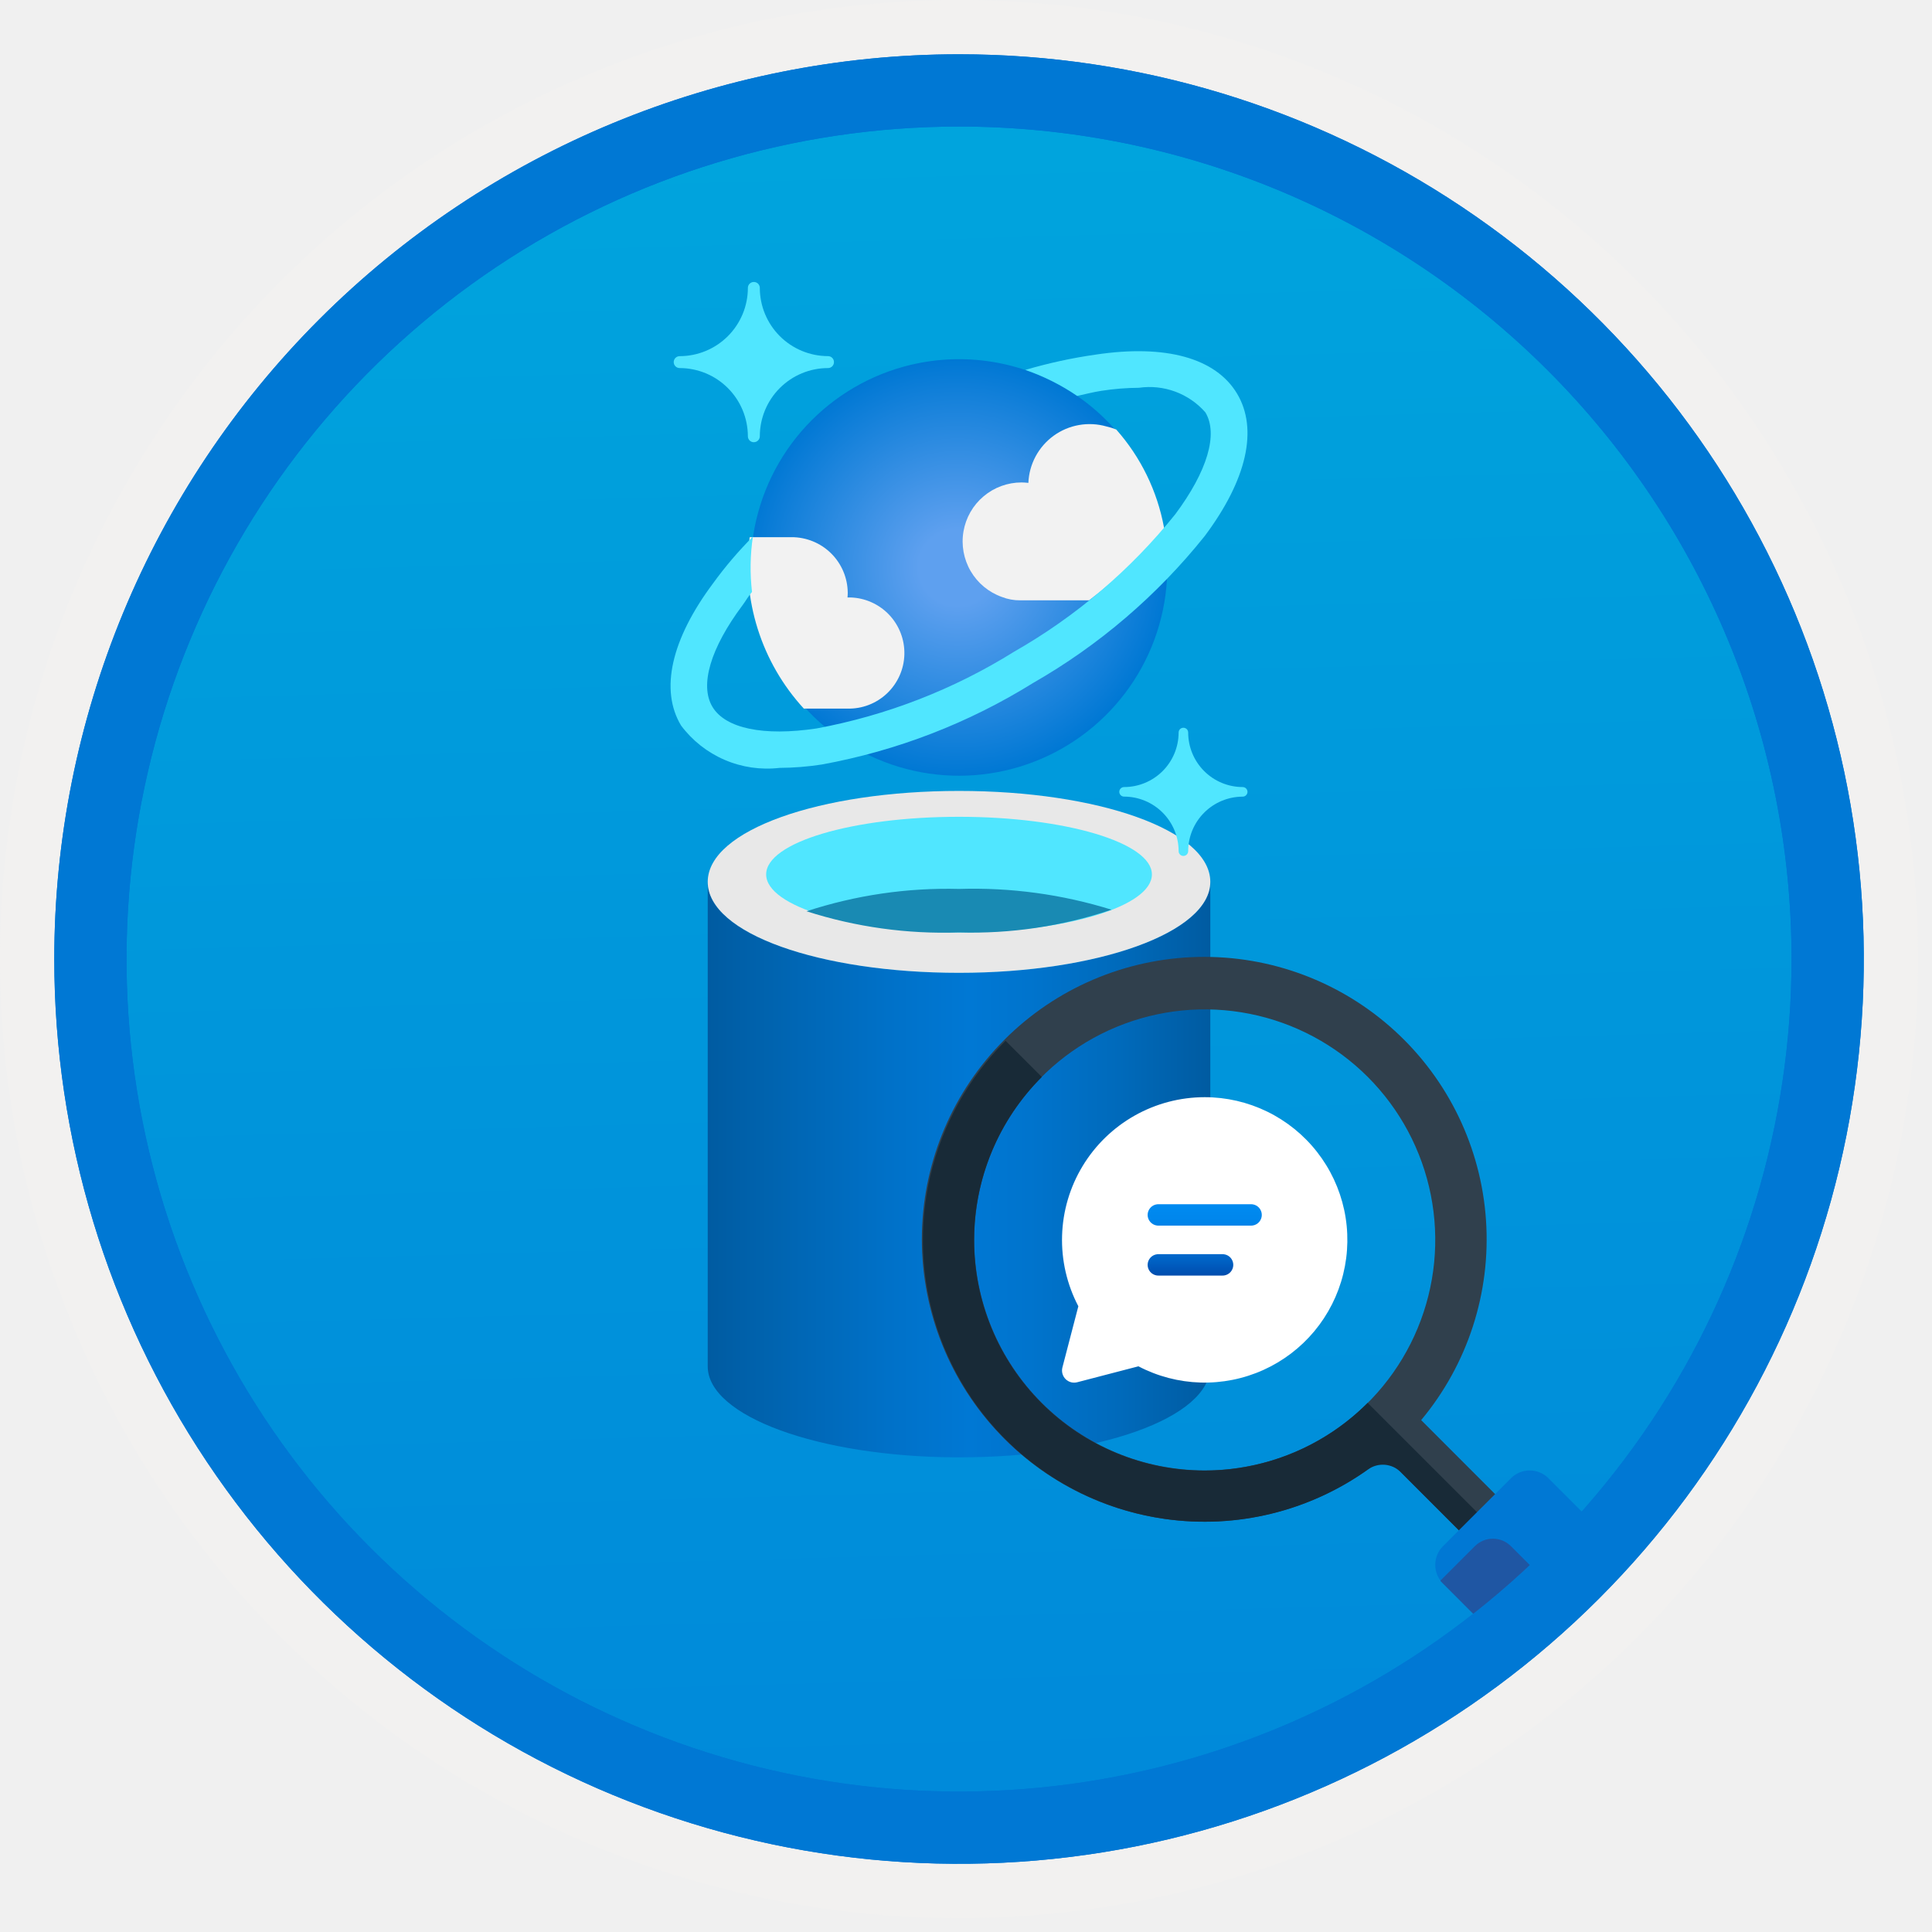
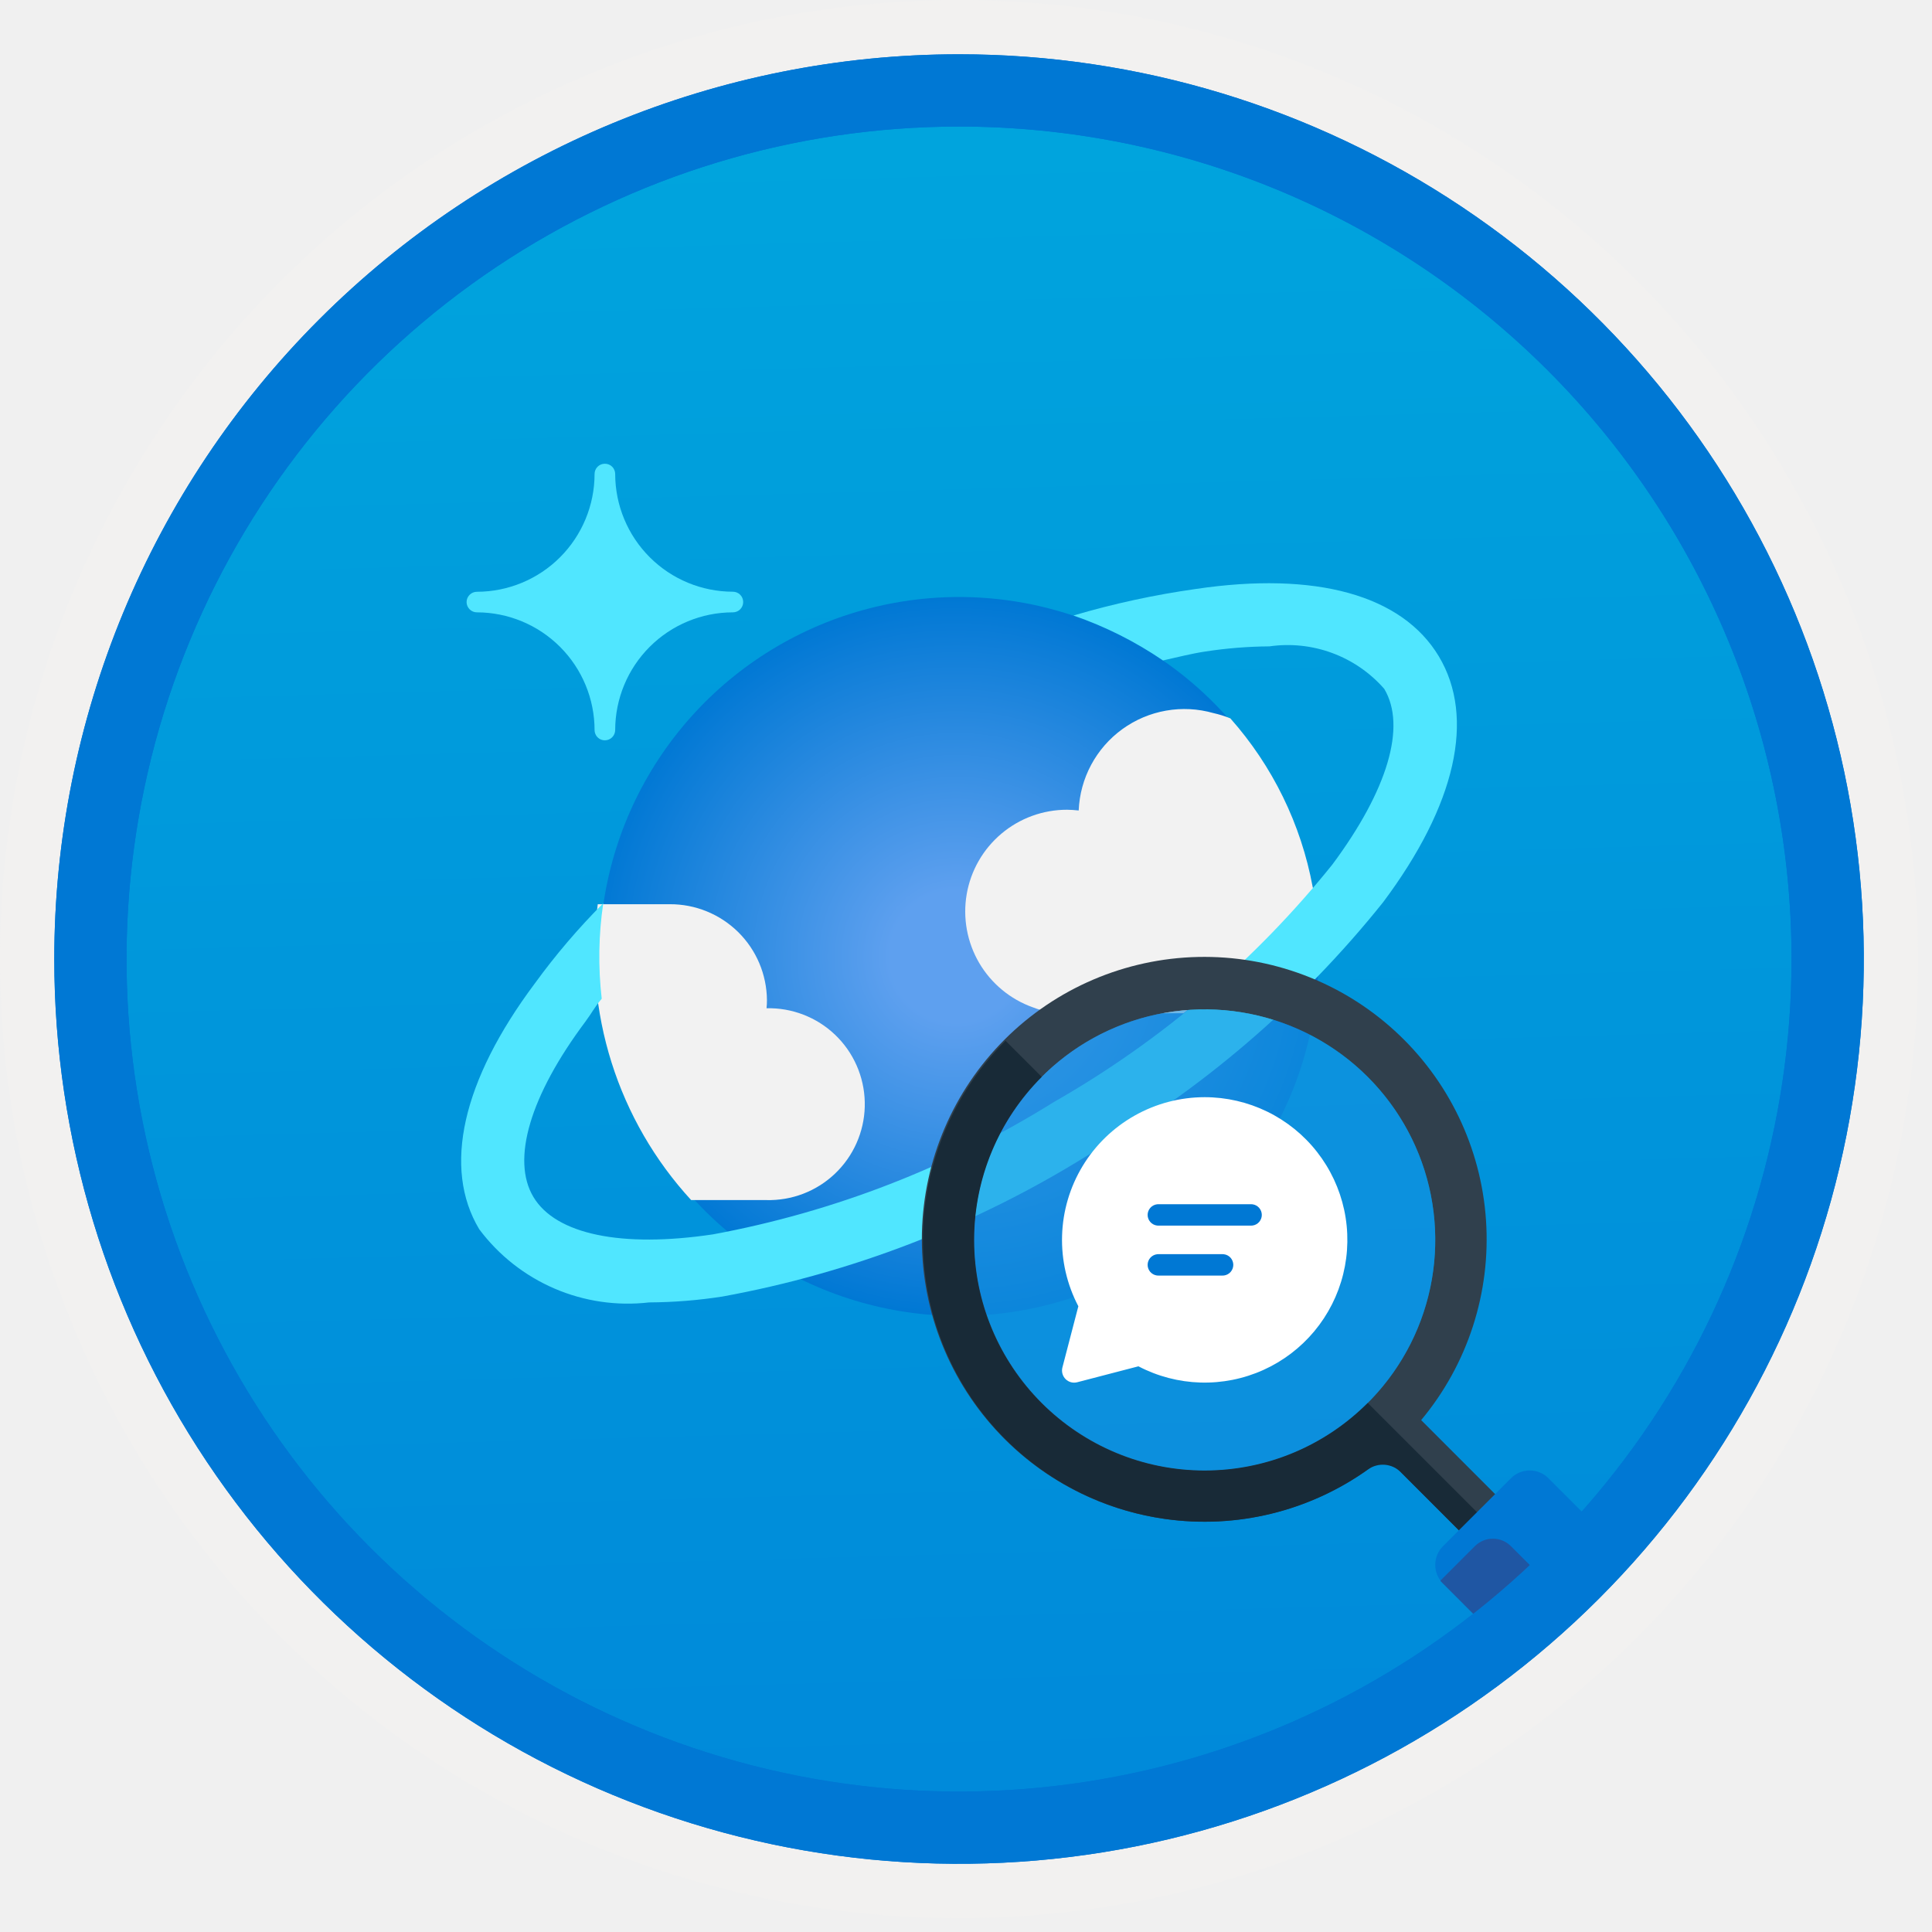
<svg xmlns="http://www.w3.org/2000/svg" width="100" height="100" viewBox="0 0 100 100" fill="none">
-   <g clip-path="url(#clip0_404_792)">
-     <path d="M49.64 96.45C40.382 96.45 31.332 93.704 23.634 88.561C15.936 83.417 9.936 76.107 6.393 67.553C2.85 59 1.923 49.588 3.73 40.508C5.536 31.427 9.994 23.087 16.54 16.54C23.087 9.994 31.428 5.535 40.508 3.729C49.588 1.923 59 2.85 67.553 6.393C76.107 9.936 83.418 15.936 88.561 23.634C93.705 31.331 96.45 40.382 96.45 49.64C96.451 55.787 95.24 61.874 92.888 67.554C90.535 73.233 87.088 78.394 82.741 82.74C78.394 87.087 73.234 90.535 67.554 92.888C61.875 95.24 55.787 96.45 49.64 96.45V96.45Z" fill="url(#paint0_linear_404_792)" />
-     <path fill-rule="evenodd" clip-rule="evenodd" d="M95.54 49.64C95.54 58.718 92.848 67.592 87.805 75.141C82.761 82.689 75.592 88.572 67.205 92.046C58.818 95.52 49.589 96.429 40.685 94.658C31.782 92.887 23.603 88.515 17.184 82.096C10.765 75.677 6.393 67.498 4.622 58.594C2.851 49.691 3.76 40.462 7.234 32.075C10.708 23.688 16.591 16.519 24.139 11.475C31.688 6.432 40.562 3.74 49.64 3.74C55.668 3.74 61.636 4.927 67.205 7.234C72.774 9.54 77.834 12.921 82.096 17.184C86.359 21.446 89.739 26.506 92.046 32.075C94.353 37.644 95.54 43.612 95.54 49.64V49.64ZM49.64 -0C59.458 -0 69.055 2.911 77.219 8.366C85.382 13.82 91.744 21.573 95.501 30.643C99.258 39.714 100.242 49.695 98.326 59.324C96.411 68.953 91.683 77.798 84.741 84.741C77.799 91.683 68.954 96.411 59.324 98.326C49.695 100.241 39.714 99.258 30.644 95.501C21.573 91.744 13.82 85.382 8.366 77.218C2.911 69.055 -1.61629e-06 59.458 3.61524e-07 49.64C-0.001 43.121 1.283 36.666 3.777 30.642C6.271 24.62 9.928 19.147 14.537 14.537C19.147 9.928 24.62 6.271 30.643 3.777C36.666 1.283 43.121 -0.001 49.64 -0V-0Z" fill="#F2F1F0" />
-     <path fill-rule="evenodd" clip-rule="evenodd" d="M92.73 49.64C92.73 58.162 90.202 66.493 85.468 73.579C80.733 80.666 74.003 86.189 66.129 89.45C58.256 92.711 49.592 93.565 41.233 91.902C32.874 90.239 25.197 86.135 19.17 80.109C13.144 74.083 9.04 66.405 7.378 58.046C5.715 49.688 6.568 41.024 9.83 33.15C13.091 25.276 18.614 18.547 25.7 13.812C32.786 9.077 41.117 6.55 49.64 6.55C55.298 6.55 60.902 7.664 66.13 9.829C71.358 11.995 76.108 15.169 80.11 19.17C84.111 23.171 87.285 27.922 89.45 33.15C91.616 38.378 92.73 43.981 92.73 49.64ZM49.64 2.81C58.902 2.81 67.956 5.557 75.657 10.702C83.358 15.848 89.36 23.162 92.905 31.719C96.449 40.276 97.377 49.692 95.57 58.776C93.763 67.86 89.303 76.204 82.753 82.754C76.204 89.303 67.86 93.763 58.776 95.57C49.691 97.377 40.276 96.45 31.718 92.905C23.161 89.361 15.848 83.359 10.702 75.657C5.556 67.956 2.81 58.902 2.81 49.64C2.811 37.22 7.745 25.31 16.527 16.527C25.309 7.745 37.22 2.811 49.64 2.81V2.81Z" fill="#0078D4" />
-     <path d="M49.639 50.353C42.456 50.353 36.632 48.324 36.632 45.645V70.725C36.632 73.302 42.354 75.392 49.456 75.432H49.639C56.822 75.432 62.645 73.403 62.645 70.725V45.645C62.645 48.263 56.822 50.353 49.639 50.353Z" fill="url(#paint1_linear_404_792)" />
-     <path d="M62.645 45.645C62.645 48.263 56.822 50.353 49.639 50.353C42.456 50.353 36.632 48.324 36.632 45.645C36.632 42.967 42.456 40.938 49.639 40.938C56.822 40.938 62.645 42.967 62.645 45.645Z" fill="#E8E8E8" />
-     <path d="M59.622 45.26C59.622 46.924 55.138 48.263 49.639 48.263C44.14 48.263 39.656 46.924 39.656 45.26C39.656 43.596 44.14 42.277 49.639 42.277C55.138 42.277 59.622 43.616 59.622 45.26Z" fill="#50E6FF" />
-     <path d="M49.639 46.011C46.961 45.942 44.291 46.333 41.746 47.167C44.294 47.985 46.964 48.356 49.639 48.263C52.319 48.341 54.991 47.943 57.532 47.086C54.979 46.291 52.311 45.927 49.639 46.011V46.011Z" fill="#198AB3" />
-     <path d="M39.019 22.889C38.978 22.89 38.938 22.882 38.901 22.867C38.864 22.851 38.83 22.829 38.801 22.801C38.772 22.772 38.749 22.738 38.734 22.701C38.718 22.664 38.71 22.624 38.71 22.584V22.58C38.708 21.645 38.336 20.748 37.674 20.086C37.013 19.425 36.116 19.052 35.181 19.051C35.099 19.051 35.02 19.019 34.962 18.961C34.905 18.904 34.872 18.825 34.871 18.744V18.744C34.871 18.703 34.879 18.663 34.895 18.625C34.91 18.588 34.933 18.554 34.962 18.525C34.991 18.496 35.025 18.474 35.062 18.458C35.1 18.443 35.14 18.435 35.181 18.435V18.435C36.116 18.433 37.013 18.061 37.675 17.399C38.337 16.737 38.709 15.84 38.71 14.904C38.709 14.863 38.717 14.823 38.732 14.786C38.748 14.749 38.77 14.715 38.798 14.686C38.827 14.657 38.861 14.634 38.898 14.619C38.935 14.603 38.975 14.595 39.015 14.595H39.019C39.059 14.594 39.099 14.602 39.136 14.617C39.174 14.633 39.208 14.655 39.237 14.683C39.265 14.712 39.288 14.745 39.304 14.783C39.319 14.82 39.328 14.86 39.328 14.9V14.904C39.329 15.839 39.702 16.736 40.363 17.398C41.025 18.059 41.921 18.431 42.857 18.433C42.897 18.433 42.937 18.44 42.975 18.456C43.012 18.471 43.046 18.493 43.075 18.522C43.104 18.55 43.126 18.584 43.142 18.621C43.158 18.658 43.166 18.698 43.166 18.738V18.742C43.166 18.782 43.159 18.822 43.143 18.86C43.128 18.897 43.106 18.931 43.077 18.96C43.049 18.989 43.015 19.011 42.978 19.027C42.941 19.043 42.901 19.051 42.861 19.051H42.857C41.921 19.052 41.024 19.424 40.363 20.086C39.701 20.747 39.329 21.645 39.328 22.58C39.327 22.662 39.295 22.74 39.237 22.798C39.179 22.856 39.101 22.889 39.019 22.889V22.889Z" fill="#50E6FF" />
-     <path d="M61.252 44.303C61.22 44.303 61.188 44.296 61.158 44.284C61.127 44.271 61.1 44.253 61.077 44.23C61.054 44.207 61.036 44.18 61.023 44.15C61.011 44.12 61.005 44.087 61.005 44.055V44.055C61.004 43.306 60.706 42.589 60.177 42.06C59.648 41.531 58.93 41.233 58.182 41.232C58.116 41.232 58.054 41.206 58.007 41.16C57.961 41.114 57.934 41.051 57.934 40.986V40.986C57.934 40.92 57.96 40.857 58.007 40.811C58.053 40.764 58.116 40.738 58.182 40.738V40.738C58.93 40.738 59.648 40.44 60.177 39.911C60.707 39.382 61.004 38.664 61.005 37.916C61.005 37.85 61.031 37.787 61.077 37.74C61.124 37.694 61.187 37.668 61.252 37.668V37.668C61.285 37.668 61.317 37.674 61.347 37.687C61.377 37.699 61.404 37.717 61.428 37.74C61.45 37.763 61.469 37.791 61.481 37.821C61.494 37.851 61.5 37.883 61.5 37.916V37.916C61.501 38.664 61.798 39.382 62.327 39.911C62.857 40.44 63.574 40.738 64.323 40.738C64.388 40.739 64.451 40.765 64.497 40.811C64.543 40.858 64.569 40.92 64.57 40.986C64.57 41.051 64.544 41.114 64.498 41.16C64.452 41.207 64.389 41.233 64.324 41.234H64.323C63.575 41.235 62.857 41.532 62.328 42.062C61.799 42.591 61.501 43.308 61.5 44.057C61.5 44.122 61.473 44.185 61.427 44.231C61.38 44.277 61.318 44.303 61.252 44.303Z" fill="#50E6FF" />
-     <path d="M60.124 26.866C60.62 28.94 60.489 31.114 59.749 33.114C59.009 35.114 57.692 36.849 55.966 38.1C54.24 39.351 52.181 40.063 50.05 40.144C47.92 40.225 45.813 39.673 43.996 38.557C42.179 37.441 40.734 35.811 39.844 33.874C38.953 31.937 38.657 29.779 38.993 27.673C39.329 25.568 40.282 23.609 41.731 22.045C43.18 20.481 45.06 19.381 47.134 18.886H47.134C49.915 18.222 52.846 18.689 55.282 20.186C57.718 21.683 59.46 24.085 60.124 26.866V26.866Z" fill="url(#paint2_radial_404_792)" />
-     <path d="M43.858 36.677C44.236 36.687 44.612 36.623 44.965 36.487C45.317 36.352 45.64 36.148 45.914 35.888C46.188 35.628 46.408 35.316 46.562 34.971C46.716 34.626 46.8 34.254 46.81 33.876C46.82 33.498 46.755 33.122 46.62 32.77C46.484 32.417 46.281 32.094 46.021 31.82C45.761 31.546 45.449 31.326 45.104 31.172C44.759 31.018 44.386 30.934 44.009 30.924C43.962 30.923 43.914 30.923 43.867 30.924C43.875 30.843 43.879 30.76 43.879 30.678C43.872 29.911 43.561 29.177 43.014 28.638C42.467 28.1 41.729 27.8 40.961 27.804H38.804C38.593 29.398 38.735 31.019 39.219 32.552C39.703 34.085 40.518 35.493 41.606 36.677H43.858Z" fill="#F2F2F2" />
-     <path d="M60.258 27.367C60.26 27.341 60.256 27.314 60.246 27.29C59.898 25.41 59.044 23.661 57.776 22.231C57.611 22.164 57.441 22.111 57.268 22.073C56.807 21.941 56.321 21.916 55.848 21.999C55.376 22.082 54.928 22.271 54.539 22.552C54.15 22.834 53.83 23.2 53.603 23.622C53.376 24.045 53.248 24.514 53.228 24.994C53.111 24.98 52.994 24.973 52.877 24.971C52.157 24.971 51.461 25.225 50.911 25.689C50.36 26.152 49.992 26.795 49.87 27.505C49.747 28.213 49.88 28.943 50.243 29.564C50.607 30.185 51.178 30.657 51.856 30.898C52.159 31.017 52.481 31.076 52.806 31.073H56.372C57.804 29.99 59.108 28.746 60.258 27.367V27.367Z" fill="#F2F2F2" />
-     <path d="M64.028 20.37C62.923 18.531 60.339 17.814 56.729 18.352C55.492 18.527 54.27 18.793 53.072 19.146C54.022 19.474 54.925 19.927 55.756 20.493C56.179 20.4 56.604 20.29 57.012 20.228C57.653 20.128 58.301 20.076 58.949 20.072C59.584 19.98 60.231 20.049 60.832 20.271C61.433 20.494 61.969 20.863 62.391 21.345C63.063 22.466 62.496 24.383 60.834 26.615C58.525 29.49 55.695 31.904 52.492 33.731C49.361 35.685 45.891 37.033 42.261 37.705C39.514 38.116 37.55 37.705 36.877 36.588C36.205 35.47 36.772 33.549 38.434 31.326C38.639 31.051 38.69 30.916 38.924 30.638C38.814 29.686 38.829 28.723 38.969 27.775C38.223 28.523 37.535 29.329 36.914 30.185C34.738 33.095 34.148 35.713 35.251 37.552C35.834 38.332 36.611 38.945 37.505 39.33C38.399 39.715 39.378 39.858 40.345 39.746C41.081 39.742 41.815 39.683 42.542 39.57C46.416 38.863 50.123 37.433 53.467 35.354C56.883 33.4 59.899 30.818 62.357 27.745C64.541 24.827 65.131 22.211 64.028 20.37Z" fill="#50E6FF" />
-     <path fill-rule="evenodd" clip-rule="evenodd" d="M50.424 64.178C50.424 61.818 51.124 59.511 52.435 57.549C53.746 55.586 55.609 54.057 57.79 53.154C59.97 52.251 62.369 52.014 64.684 52.475C66.999 52.935 69.125 54.072 70.794 55.74C72.462 57.409 73.599 59.535 74.059 61.85C74.52 64.165 74.283 66.564 73.38 68.744C72.477 70.925 70.948 72.788 68.985 74.099C67.023 75.41 64.716 76.11 62.356 76.11C59.192 76.107 56.159 74.849 53.922 72.612C51.685 70.375 50.427 67.342 50.424 64.178V64.178ZM79.201 79.15L73.559 73.504C75.968 70.615 77.17 66.908 76.915 63.155C76.66 59.402 74.968 55.891 72.191 53.354C69.414 50.816 65.766 49.447 62.005 49.532C58.244 49.616 54.66 51.147 51.999 53.806C49.339 56.465 47.805 60.047 47.718 63.808C47.632 67.569 48.998 71.218 51.534 73.997C54.069 76.776 57.578 78.47 61.331 78.728C65.085 78.985 68.792 77.786 71.683 75.379L77.331 81.025L79.201 79.15Z" fill="#30404D" />
-     <path fill-rule="evenodd" clip-rule="evenodd" d="M60.288 78.618C63.994 79.15 67.762 78.232 70.809 76.057C71.063 75.876 71.373 75.791 71.683 75.817C71.994 75.843 72.285 75.978 72.506 76.199L76.39 80.088H78.266L70.789 72.612C69.682 73.722 68.367 74.603 66.919 75.205C65.471 75.806 63.919 76.116 62.352 76.118C60.784 76.119 59.231 75.811 57.783 75.211C56.334 74.612 55.018 73.733 53.909 72.624C52.801 71.515 51.922 70.199 51.322 68.75C50.723 67.301 50.416 65.749 50.417 64.181C50.418 62.613 50.729 61.061 51.331 59.614C51.932 58.166 52.814 56.851 53.924 55.744L52.048 53.87C50.131 55.784 48.785 58.194 48.161 60.829C47.537 63.465 47.659 66.223 48.515 68.793C49.371 71.362 50.925 73.643 53.005 75.379C55.085 77.114 57.607 78.236 60.288 78.618H60.288Z" fill="#182A37" />
-     <path fill-rule="evenodd" clip-rule="evenodd" d="M77.944 85.22L74.686 81.961C74.431 81.705 74.288 81.359 74.288 80.997C74.288 80.636 74.431 80.29 74.686 80.033L78.213 76.508C78.469 76.253 78.816 76.11 79.177 76.11C79.539 76.11 79.885 76.253 80.142 76.508L83.275 79.642L77.944 85.22Z" fill="#0078D4" />
-     <path fill-rule="evenodd" clip-rule="evenodd" d="M80.609 82.432L78.206 80.031C78.084 79.908 77.938 79.81 77.778 79.743C77.617 79.677 77.445 79.642 77.272 79.642C77.098 79.642 76.926 79.677 76.766 79.743C76.605 79.81 76.46 79.908 76.337 80.031L74.56 81.806V81.834L77.944 85.22L80.609 82.432Z" fill="#1F56A3" />
-     <path d="M62.356 56.79C63.476 56.79 64.582 57.046 65.588 57.536C66.595 58.027 67.478 58.74 68.168 59.622C68.859 60.504 69.34 61.531 69.575 62.626C69.81 63.721 69.793 64.856 69.525 65.943C69.258 67.031 68.746 68.043 68.029 68.904C67.312 69.765 66.409 70.451 65.388 70.911C64.367 71.371 63.254 71.593 62.135 71.56C61.015 71.527 59.918 71.24 58.925 70.72L55.756 71.545C55.65 71.573 55.539 71.572 55.433 71.544C55.328 71.515 55.231 71.459 55.154 71.382C55.077 71.304 55.021 71.208 54.992 71.102C54.963 70.997 54.963 70.885 54.99 70.779L55.815 67.612C55.224 66.486 54.934 65.226 54.973 63.956C55.011 62.684 55.377 61.445 56.035 60.357C56.692 59.269 57.62 58.369 58.727 57.744C59.835 57.119 61.084 56.79 62.356 56.79V56.79Z" fill="white" />
-     <path d="M63.281 64.915H59.955L59.88 64.921C59.748 64.939 59.626 65.004 59.538 65.105C59.45 65.206 59.401 65.335 59.401 65.469C59.401 65.603 59.45 65.733 59.538 65.834C59.626 65.935 59.748 66 59.88 66.019L59.955 66.023H63.281L63.356 66.019C63.489 66 63.61 65.935 63.698 65.834C63.786 65.733 63.835 65.603 63.835 65.469C63.835 65.335 63.786 65.206 63.698 65.105C63.61 65.004 63.489 64.939 63.356 64.921L63.281 64.915ZM64.757 62.33H59.955L59.88 62.335C59.748 62.353 59.626 62.419 59.538 62.52C59.45 62.621 59.401 62.75 59.401 62.884C59.401 63.018 59.45 63.147 59.538 63.248C59.626 63.349 59.748 63.415 59.88 63.433L59.955 63.438H64.757L64.832 63.433C64.965 63.415 65.086 63.349 65.174 63.248C65.262 63.147 65.311 63.018 65.311 62.884C65.311 62.75 65.262 62.621 65.174 62.52C65.086 62.419 64.965 62.353 64.832 62.335L64.757 62.33Z" fill="url(#paint3_linear_404_792)" />
-     <path fill-rule="evenodd" clip-rule="evenodd" d="M92.73 49.64C92.73 58.162 90.202 66.493 85.468 73.579C80.733 80.665 74.003 86.189 66.129 89.45C58.256 92.711 49.592 93.565 41.233 91.902C32.874 90.239 25.197 86.135 19.17 80.109C13.144 74.083 9.04 66.405 7.378 58.046C5.715 49.688 6.568 41.024 9.83 33.15C13.091 25.276 18.614 18.547 25.7 13.812C32.786 9.077 41.117 6.55 49.64 6.55C55.298 6.55 60.902 7.664 66.13 9.829C71.358 11.995 76.108 15.169 80.11 19.17C84.111 23.171 87.285 27.922 89.45 33.15C91.616 38.378 92.73 43.981 92.73 49.64V49.64ZM49.64 2.81C58.902 2.81 67.956 5.556 75.657 10.702C83.358 15.848 89.36 23.162 92.905 31.719C96.449 40.276 97.377 49.692 95.57 58.776C93.763 67.86 89.303 76.204 82.753 82.754C76.204 89.303 67.86 93.763 58.776 95.57C49.691 97.377 40.276 96.45 31.718 92.905C23.161 89.361 15.848 83.358 10.702 75.657C5.556 67.956 2.81 58.902 2.81 49.64C2.811 37.22 7.745 25.309 16.527 16.527C25.309 7.745 37.22 2.811 49.64 2.81V2.81Z" fill="#0078D4" />
+   <g clip-path="url(#clip0_416_4164)">
+     <g clip-path="url(#clip1_416_4164)">
+       <path d="M49.64 96.45C40.382 96.45 31.332 93.704 23.634 88.561C15.936 83.417 9.936 76.107 6.393 67.553C2.85 59 1.923 49.588 3.73 40.508C5.536 31.427 9.994 23.087 16.54 16.54C23.087 9.994 31.428 5.535 40.508 3.729C49.588 1.923 59 2.85 67.553 6.393C76.107 9.936 83.418 15.936 88.561 23.634C93.705 31.331 96.45 40.382 96.45 49.64C96.451 55.787 95.24 61.874 92.888 67.554C90.535 73.233 87.088 78.394 82.741 82.74C78.394 87.087 73.234 90.535 67.554 92.888C61.875 95.24 55.787 96.45 49.64 96.45V96.45Z" fill="url(#paint0_linear_416_4164)" />
+       <path fill-rule="evenodd" clip-rule="evenodd" d="M95.54 49.64C95.54 58.718 92.848 67.592 87.805 75.141C82.761 82.689 75.592 88.572 67.205 92.046C58.818 95.52 49.589 96.429 40.685 94.658C31.782 92.887 23.603 88.515 17.184 82.096C10.765 75.677 6.393 67.498 4.622 58.594C2.851 49.691 3.76 40.462 7.234 32.075C10.708 23.688 16.591 16.519 24.139 11.475C31.688 6.432 40.562 3.74 49.64 3.74C55.668 3.74 61.636 4.927 67.205 7.234C72.774 9.54 77.834 12.921 82.096 17.184C86.359 21.446 89.739 26.506 92.046 32.075C94.353 37.644 95.54 43.612 95.54 49.64V49.64ZM49.64 -0C59.458 -0 69.055 2.911 77.219 8.366C85.382 13.82 91.744 21.573 95.501 30.643C99.258 39.714 100.242 49.695 98.326 59.324C96.411 68.953 91.683 77.798 84.741 84.741C77.799 91.683 68.954 96.411 59.324 98.326C49.695 100.241 39.714 99.258 30.644 95.501C21.573 91.744 13.82 85.382 8.366 77.218C2.911 69.055 -1.61629e-06 59.458 3.61524e-07 49.64C-0.001 43.121 1.283 36.666 3.777 30.642C6.271 24.62 9.928 19.147 14.537 14.537C19.147 9.928 24.62 6.271 30.643 3.777C36.666 1.283 43.121 -0.001 49.64 -0V-0Z" fill="#F2F1F0" />
+       <path fill-rule="evenodd" clip-rule="evenodd" d="M92.73 49.64C92.73 58.162 90.202 66.493 85.468 73.579C80.733 80.666 74.003 86.189 66.129 89.45C58.256 92.711 49.592 93.565 41.233 91.902C32.874 90.239 25.197 86.135 19.17 80.109C13.144 74.083 9.04 66.405 7.378 58.046C5.715 49.688 6.568 41.024 9.83 33.15C13.091 25.276 18.614 18.547 25.7 13.812C32.786 9.077 41.117 6.55 49.64 6.55C55.298 6.55 60.902 7.664 66.13 9.829C71.358 11.995 76.108 15.169 80.11 19.17C84.111 23.171 87.285 27.922 89.45 33.15C91.616 38.378 92.73 43.981 92.73 49.64ZM49.64 2.81C58.902 2.81 67.956 5.557 75.657 10.702C83.358 15.848 89.36 23.162 92.905 31.719C96.449 40.276 97.377 49.692 95.57 58.776C93.763 67.86 89.303 76.204 82.753 82.754C76.204 89.303 67.86 93.763 58.776 95.57C49.691 97.377 40.276 96.45 31.718 92.905C23.161 89.361 15.848 83.359 10.702 75.657C5.556 67.956 2.81 58.902 2.81 49.64C2.811 37.22 7.745 25.31 16.527 16.527C25.309 7.745 37.22 2.811 49.64 2.81V2.81Z" fill="#0078D4" />
+       <path d="M31.308 38.319C31.239 38.32 31.17 38.306 31.105 38.28C31.041 38.254 30.982 38.215 30.933 38.166C30.883 38.117 30.843 38.059 30.817 37.994C30.789 37.93 30.775 37.861 30.775 37.792V37.786C30.773 36.171 30.13 34.623 28.988 33.481C27.846 32.34 26.299 31.697 24.684 31.695C24.543 31.695 24.408 31.639 24.308 31.539C24.208 31.44 24.151 31.305 24.15 31.164V31.164C24.15 31.023 24.207 30.887 24.307 30.787C24.407 30.687 24.543 30.63 24.684 30.63C26.299 30.628 27.848 29.985 28.989 28.843C30.131 27.7 30.773 26.152 30.775 24.536C30.774 24.396 30.829 24.261 30.928 24.16C31.027 24.06 31.162 24.004 31.302 24.003H31.308C31.449 24.002 31.584 24.057 31.685 24.156C31.785 24.255 31.841 24.39 31.842 24.53V24.536C31.845 26.151 32.487 27.699 33.629 28.841C34.77 29.983 36.318 30.625 37.933 30.627C38.074 30.627 38.209 30.682 38.309 30.781C38.409 30.88 38.466 31.014 38.467 31.155V31.161C38.468 31.302 38.412 31.437 38.313 31.537C38.215 31.637 38.08 31.694 37.939 31.695H37.933C36.318 31.696 34.77 32.338 33.628 33.48C32.486 34.622 31.844 36.171 31.842 37.785C31.841 37.927 31.785 38.062 31.685 38.162C31.585 38.262 31.45 38.318 31.308 38.319V38.319Z" fill="#50E6FF" />
+       <path d="M67.736 45.183C68.591 48.763 68.366 52.515 67.088 55.966C65.811 59.417 63.538 62.412 60.559 64.572C57.579 66.731 54.026 67.959 50.349 68.1C46.672 68.24 43.035 67.287 39.9 65.36C36.764 63.434 34.27 60.621 32.733 57.278C31.196 53.934 30.685 50.21 31.265 46.576C31.845 42.942 33.489 39.561 35.99 36.862C38.491 34.162 41.736 32.265 45.316 31.41H45.316C50.115 30.263 55.174 31.07 59.379 33.653C63.583 36.236 66.589 40.384 67.736 45.183V45.183Z" fill="url(#paint1_radial_416_4164)" />
+       <path d="M39.661 62.116C40.313 62.133 40.963 62.022 41.572 61.789C42.181 61.556 42.739 61.204 43.212 60.755C43.686 60.306 44.066 59.769 44.332 59.172C44.597 58.576 44.743 57.934 44.76 57.282C44.777 56.629 44.665 55.98 44.431 55.371C44.197 54.762 43.846 54.205 43.396 53.732C42.947 53.259 42.409 52.879 41.812 52.614C41.216 52.349 40.574 52.204 39.921 52.187C39.84 52.185 39.758 52.185 39.676 52.187C39.691 52.046 39.698 51.904 39.697 51.762C39.685 50.437 39.149 49.171 38.205 48.241C37.261 47.312 35.987 46.794 34.662 46.802H30.939C30.574 49.553 30.819 52.35 31.654 54.996C32.49 57.643 33.896 60.073 35.774 62.116H39.661Z" fill="#F2F2F2" />
+       <path d="M67.966 46.047C67.97 46.002 67.963 45.956 67.945 45.914C67.346 42.669 65.872 39.65 63.682 37.182C63.398 37.067 63.105 36.976 62.806 36.909C62.01 36.682 61.172 36.638 60.356 36.782C59.54 36.925 58.767 37.252 58.096 37.737C57.424 38.223 56.872 38.854 56.48 39.584C56.088 40.314 55.867 41.123 55.833 41.951C55.632 41.928 55.429 41.915 55.227 41.912C53.985 41.912 52.783 42.35 51.833 43.151C50.883 43.951 50.247 45.061 50.036 46.284C49.826 47.508 50.054 48.767 50.681 49.839C51.309 50.91 52.295 51.726 53.465 52.141C53.988 52.346 54.544 52.449 55.105 52.444H61.26C63.731 50.574 65.981 48.428 67.966 46.047V46.047Z" fill="#F2F2F2" />
+       <path d="M74.473 33.971C72.566 30.797 68.106 29.56 61.876 30.488C59.741 30.791 57.631 31.248 55.563 31.858C57.204 32.425 58.762 33.207 60.196 34.184C60.927 34.023 61.66 33.832 62.364 33.726C63.47 33.554 64.588 33.464 65.708 33.456C66.802 33.298 67.919 33.417 68.957 33.801C69.994 34.184 70.919 34.822 71.647 35.654V35.654C72.808 37.589 71.829 40.896 68.961 44.75C64.975 49.711 60.09 53.877 54.563 57.032C49.159 60.404 43.169 62.731 36.905 63.89C32.164 64.599 28.774 63.89 27.613 61.961C26.452 60.033 27.431 56.716 30.299 52.881C30.654 52.405 30.742 52.172 31.145 51.693C30.955 50.049 30.982 48.388 31.224 46.751C29.935 48.043 28.749 49.434 27.677 50.91C23.92 55.934 22.901 60.452 24.805 63.626C25.811 64.971 27.153 66.029 28.696 66.694C30.239 67.359 31.929 67.606 33.598 67.413C34.868 67.406 36.136 67.305 37.391 67.109C44.077 65.889 50.473 63.421 56.245 59.833C62.141 56.459 67.347 52.003 71.59 46.699C75.358 41.663 76.377 37.149 74.473 33.971Z" fill="#50E6FF" />
+       <path fill-rule="evenodd" clip-rule="evenodd" d="M50.424 64.178C50.424 61.818 51.124 59.511 52.435 57.549C53.746 55.586 55.609 54.057 57.79 53.154C59.97 52.251 62.369 52.014 64.684 52.475C66.999 52.935 69.125 54.072 70.794 55.74C72.462 57.409 73.599 59.535 74.059 61.85C74.52 64.165 74.283 66.564 73.38 68.744C72.477 70.925 70.948 72.788 68.985 74.099C67.023 75.41 64.716 76.11 62.356 76.11C59.192 76.107 56.159 74.849 53.922 72.612C51.685 70.375 50.427 67.342 50.424 64.178V64.178ZM79.201 79.15L73.559 73.504C75.968 70.615 77.17 66.908 76.915 63.155C76.66 59.402 74.968 55.891 72.191 53.354C69.414 50.816 65.766 49.447 62.005 49.532C58.244 49.616 54.66 51.147 51.999 53.806C49.339 56.465 47.805 60.047 47.718 63.808C47.632 67.569 48.998 71.218 51.534 73.997C54.069 76.776 57.578 78.47 61.331 78.728C65.085 78.985 68.792 77.786 71.683 75.379L77.331 81.025L79.201 79.15Z" fill="#30404D" />
+       <path fill-rule="evenodd" clip-rule="evenodd" d="M60.288 78.618C63.994 79.15 67.762 78.232 70.809 76.057C71.063 75.876 71.373 75.791 71.683 75.817C71.994 75.843 72.285 75.978 72.506 76.199L76.39 80.088H78.266L70.789 72.612C69.682 73.722 68.367 74.603 66.919 75.205C65.471 75.806 63.919 76.116 62.352 76.118C60.784 76.119 59.231 75.811 57.783 75.211C56.334 74.612 55.018 73.733 53.909 72.624C52.801 71.515 51.922 70.199 51.322 68.75C50.723 67.301 50.416 65.749 50.417 64.181C50.418 62.613 50.729 61.061 51.331 59.614C51.932 58.166 52.814 56.851 53.924 55.744L52.048 53.87C50.131 55.784 48.785 58.194 48.161 60.829C47.537 63.465 47.659 66.223 48.515 68.793C49.371 71.362 50.925 73.643 53.005 75.379C55.085 77.114 57.607 78.236 60.288 78.618H60.288Z" fill="#182A37" />
+       <path opacity="0.6" d="M62.356 76.11C68.946 76.11 74.288 70.768 74.288 64.178C74.288 57.588 68.946 52.245 62.356 52.245C55.766 52.245 50.424 57.588 50.424 64.178C50.424 70.768 55.766 76.11 62.356 76.11Z" fill="#1490DF" />
+       <path fill-rule="evenodd" clip-rule="evenodd" d="M77.944 85.22L74.686 81.961C74.431 81.705 74.288 81.359 74.288 80.997C74.288 80.636 74.431 80.29 74.686 80.033L78.213 76.508C78.469 76.253 78.816 76.11 79.177 76.11C79.539 76.11 79.885 76.253 80.142 76.508L83.275 79.642L77.944 85.22Z" fill="#0078D4" />
+       <path fill-rule="evenodd" clip-rule="evenodd" d="M80.609 82.432L78.206 80.031C78.084 79.908 77.938 79.81 77.778 79.743C77.617 79.677 77.445 79.642 77.272 79.642C77.098 79.642 76.926 79.677 76.766 79.743C76.605 79.81 76.46 79.908 76.337 80.031L74.56 81.806V81.834L77.944 85.22L80.609 82.432Z" fill="#1F56A3" />
+       <path d="M62.356 56.79C63.476 56.79 64.582 57.046 65.588 57.536C66.595 58.027 67.478 58.74 68.168 59.622C68.859 60.504 69.34 61.531 69.575 62.626C69.81 63.721 69.793 64.856 69.525 65.943C69.258 67.031 68.746 68.043 68.029 68.904C67.312 69.765 66.409 70.451 65.388 70.911C64.367 71.371 63.254 71.593 62.135 71.56C61.015 71.527 59.918 71.24 58.925 70.72L55.756 71.545C55.65 71.573 55.539 71.572 55.433 71.544C55.328 71.515 55.231 71.459 55.154 71.382C55.077 71.304 55.021 71.208 54.992 71.102C54.963 70.997 54.963 70.885 54.99 70.779L55.815 67.612C55.224 66.486 54.934 65.226 54.973 63.956C55.011 62.684 55.377 61.445 56.035 60.357C56.692 59.269 57.62 58.369 58.727 57.744C59.835 57.119 61.084 56.79 62.356 56.79V56.79Z" fill="white" />
+       <path d="M63.281 64.915H59.955L59.88 64.921C59.748 64.939 59.626 65.004 59.538 65.105C59.45 65.206 59.401 65.335 59.401 65.469C59.401 65.603 59.45 65.733 59.538 65.834C59.626 65.935 59.748 66 59.88 66.019L59.955 66.023H63.281L63.356 66.019C63.489 66 63.61 65.935 63.698 65.834C63.786 65.733 63.835 65.603 63.835 65.469C63.835 65.335 63.786 65.206 63.698 65.105C63.61 65.004 63.489 64.939 63.356 64.921L63.281 64.915ZM64.757 62.33H59.955L59.88 62.335C59.748 62.353 59.626 62.419 59.538 62.52C59.45 62.621 59.401 62.75 59.401 62.884C59.401 63.018 59.45 63.147 59.538 63.248C59.626 63.349 59.748 63.415 59.88 63.433L59.955 63.438H64.757L64.832 63.433C64.965 63.415 65.086 63.349 65.174 63.248C65.262 63.147 65.311 63.018 65.311 62.884C65.311 62.75 65.262 62.621 65.174 62.52C65.086 62.419 64.965 62.353 64.832 62.335L64.757 62.33Z" fill="#0078D4" />
+       <path fill-rule="evenodd" clip-rule="evenodd" d="M92.73 49.64C92.73 58.162 90.202 66.493 85.468 73.579C80.733 80.665 74.003 86.189 66.129 89.45C58.256 92.711 49.592 93.565 41.233 91.902C32.874 90.239 25.197 86.135 19.17 80.109C13.144 74.083 9.04 66.405 7.378 58.046C5.715 49.688 6.568 41.024 9.83 33.15C13.091 25.276 18.614 18.547 25.7 13.812C32.786 9.077 41.117 6.55 49.64 6.55C55.298 6.55 60.902 7.664 66.13 9.829C71.358 11.995 76.108 15.169 80.11 19.17C84.111 23.171 87.285 27.922 89.45 33.15C91.616 38.378 92.73 43.981 92.73 49.64V49.64ZM49.64 2.81C58.902 2.81 67.956 5.556 75.657 10.702C83.358 15.848 89.36 23.162 92.905 31.719C96.449 40.276 97.377 49.692 95.57 58.776C93.763 67.86 89.303 76.204 82.753 82.754C76.204 89.303 67.86 93.763 58.776 95.57C49.691 97.377 40.276 96.45 31.718 92.905C23.161 89.361 15.848 83.358 10.702 75.657C5.556 67.956 2.81 58.902 2.81 49.64C2.811 37.22 7.745 25.309 16.527 16.527C25.309 7.745 37.22 2.811 49.64 2.81V2.81Z" fill="#0078D4" />
+     </g>
  </g>
  <defs>
-     <linearGradient id="paint0_linear_404_792" x1="47.87" y1="-15.153" x2="51.852" y2="130.615" gradientUnits="userSpaceOnUse">
+     <linearGradient id="paint0_linear_416_4164" x1="47.87" y1="-15.153" x2="51.852" y2="130.615" gradientUnits="userSpaceOnUse">
      <stop stop-color="#00ABDE" />
      <stop offset="1" stop-color="#007ED8" />
    </linearGradient>
-     <linearGradient id="paint1_linear_404_792" x1="36.632" y1="60.539" x2="62.645" y2="60.539" gradientUnits="userSpaceOnUse">
-       <stop stop-color="#005BA1" />
-       <stop offset="0.07" stop-color="#0060A9" />
-       <stop offset="0.36" stop-color="#0071C8" />
-       <stop offset="0.52" stop-color="#0078D4" />
-       <stop offset="0.64" stop-color="#0074CD" />
-       <stop offset="0.82" stop-color="#006ABB" />
-       <stop offset="1" stop-color="#005BA1" />
-     </linearGradient>
-     <radialGradient id="paint2_radial_404_792" cx="0" cy="0" r="1" gradientUnits="userSpaceOnUse" gradientTransform="translate(49.5562 29.3714) scale(10.8373 10.7432)">
+     <radialGradient id="paint1_radial_416_4164" cx="0" cy="0" r="1" gradientUnits="userSpaceOnUse" gradientTransform="translate(49.496 49.5067) scale(18.7045 18.542)">
      <stop offset="0.183" stop-color="#5EA0EF" />
      <stop offset="1" stop-color="#0078D4" />
    </radialGradient>
-     <linearGradient id="paint3_linear_404_792" x1="62.356" y1="62.33" x2="62.356" y2="66.023" gradientUnits="userSpaceOnUse">
-       <stop stop-color="#008BF1" />
-       <stop offset="0.22" stop-color="#0086EC" />
-       <stop offset="0.49" stop-color="#0078DD" />
-       <stop offset="0.79" stop-color="#0061C4" />
-       <stop offset="1" stop-color="#004DAE" />
-     </linearGradient>
-     <clipPath id="clip0_404_792">
+     <clipPath id="clip0_416_4164">
+       <rect width="99.28" height="99.28" fill="white" />
+     </clipPath>
+     <clipPath id="clip1_416_4164">
      <rect width="99.28" height="99.28" fill="white" />
    </clipPath>
  </defs>
</svg>
